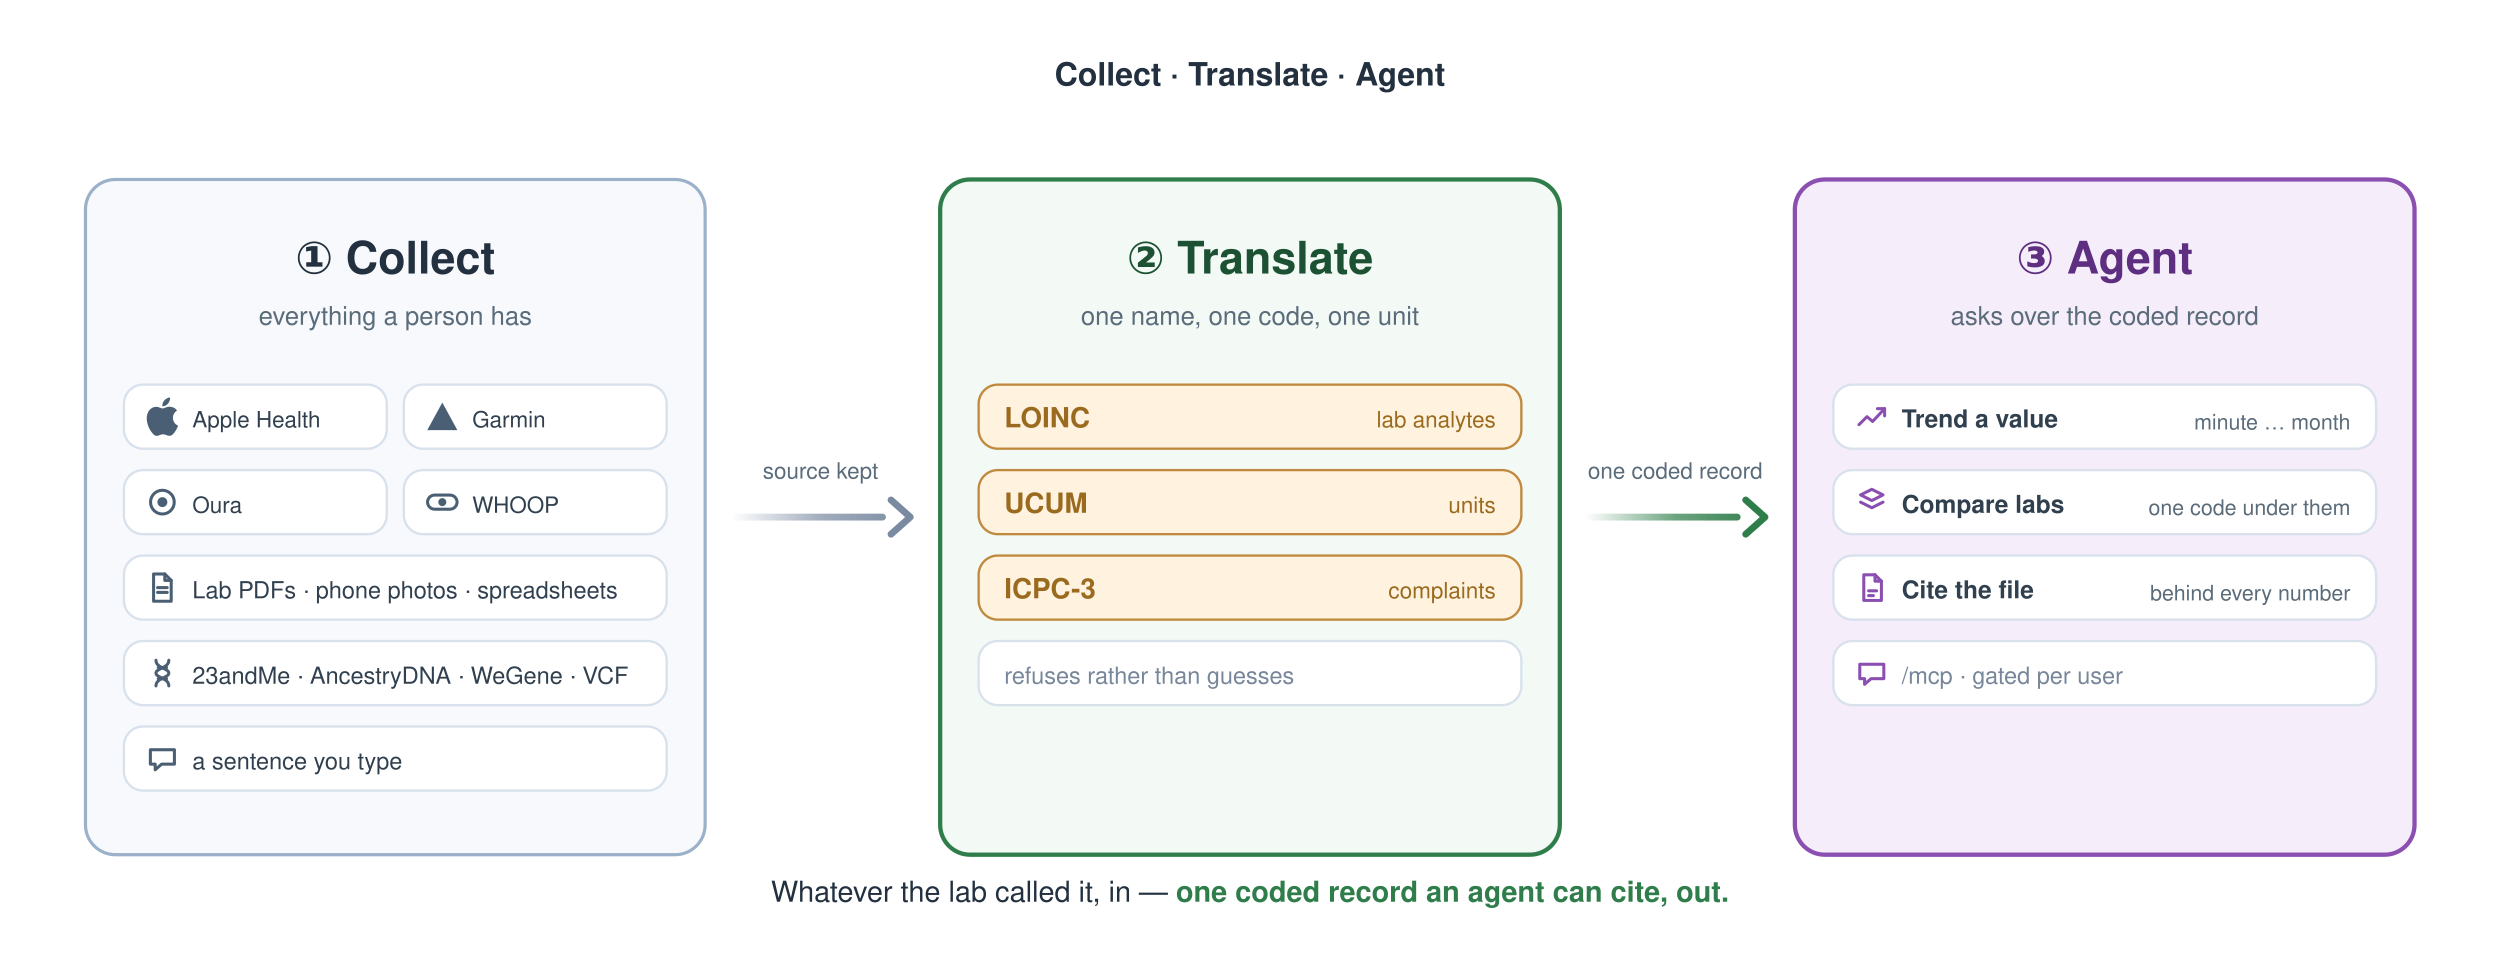
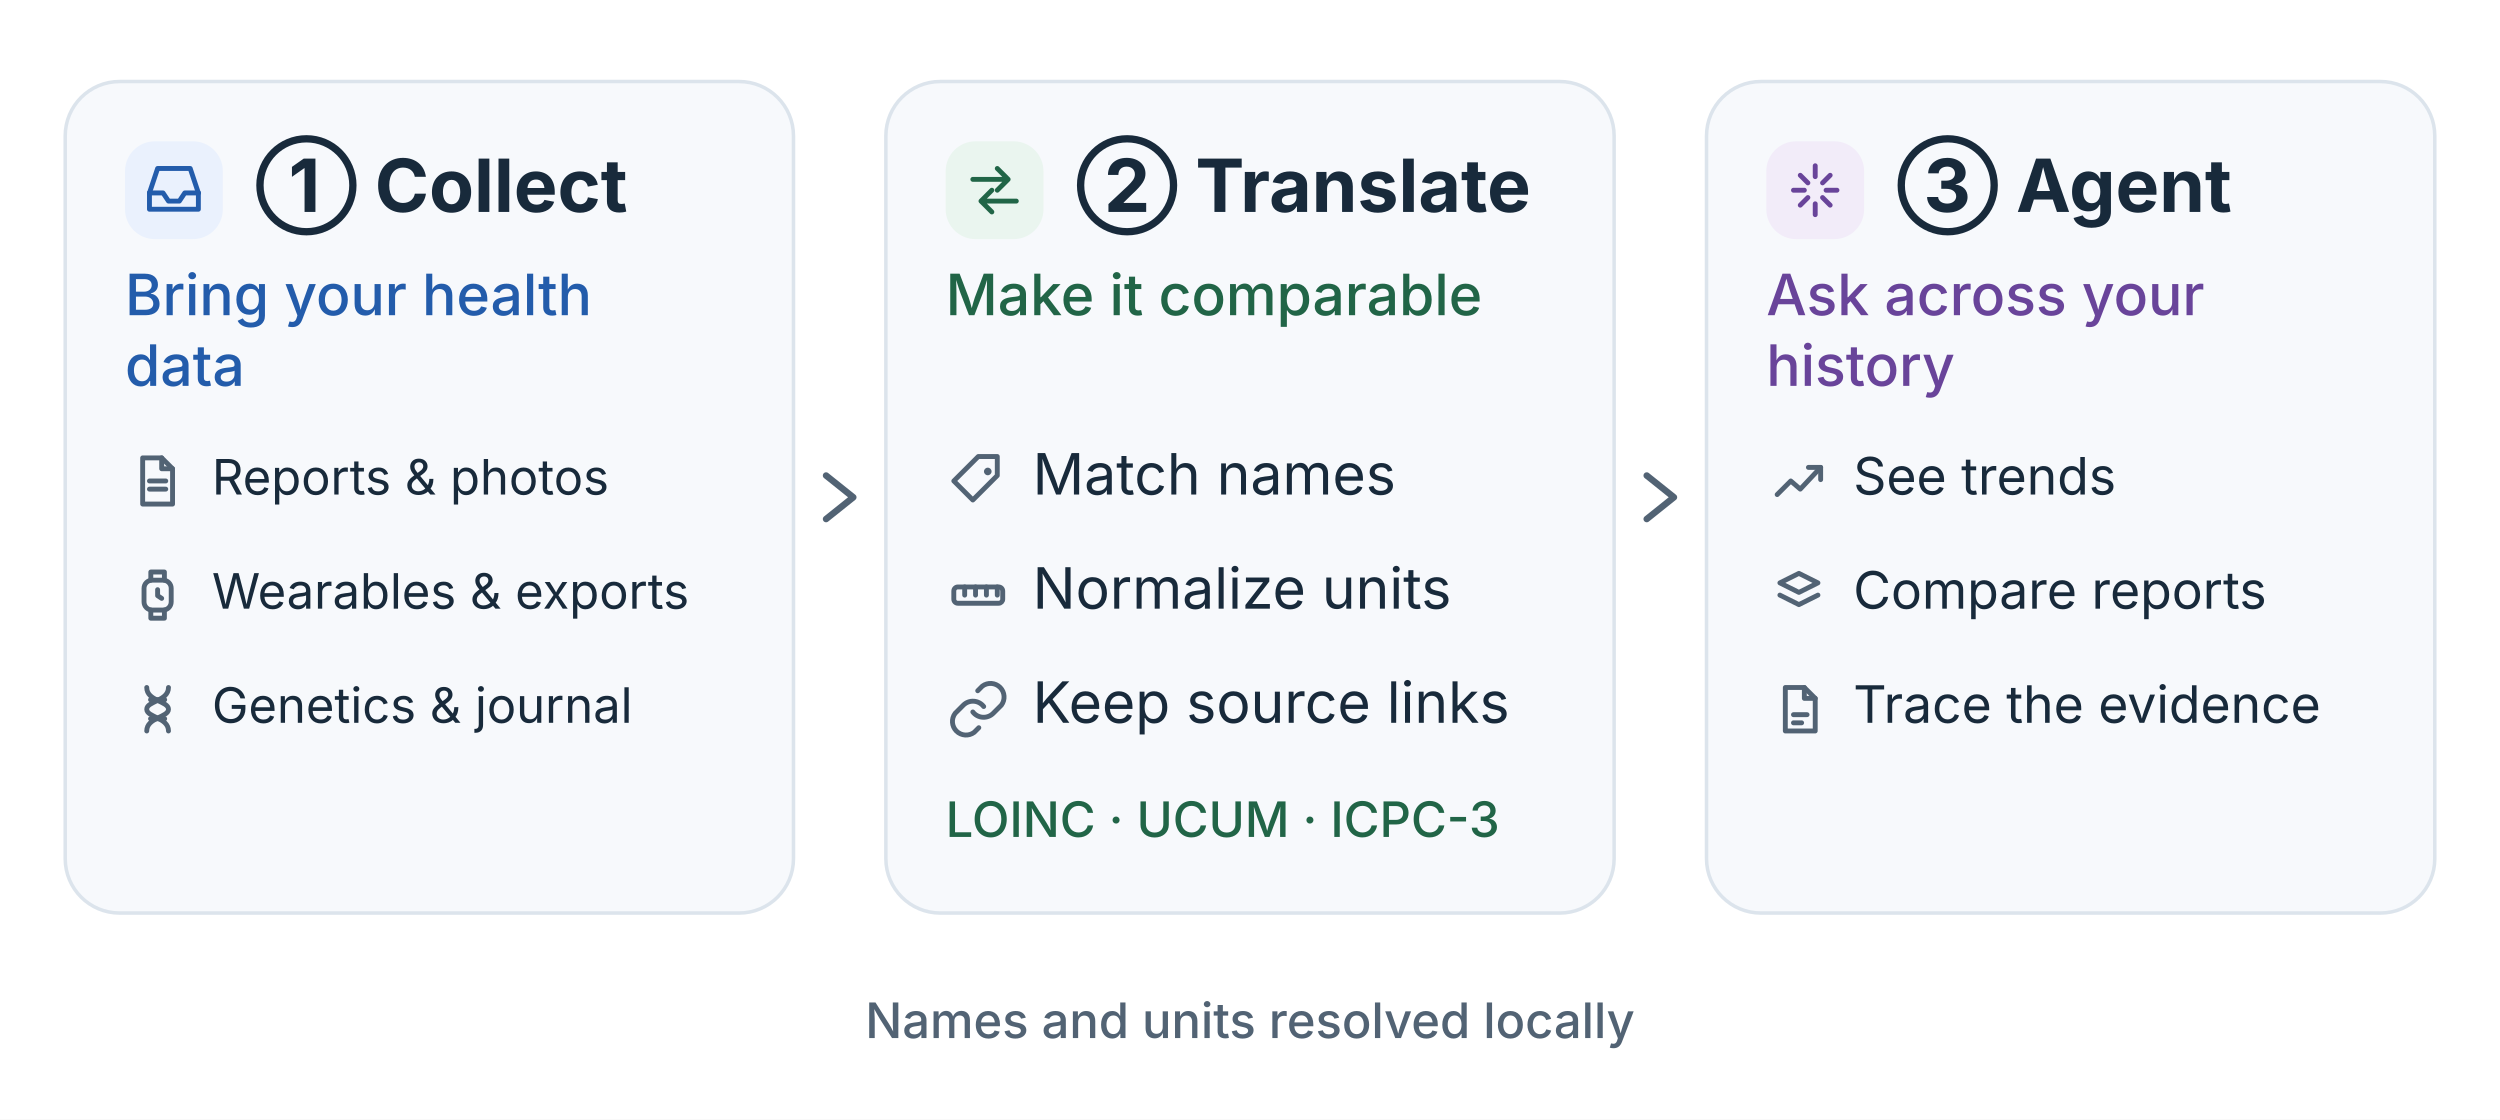
- <svg xmlns="http://www.w3.org/2000/svg" viewBox="0 0 1170 446" width="1170" height="446" font-family="Helvetica, Arial, sans-serif" role="img" aria-label="Collect, Translate, Agent: three stages, left to right">
-   <rect width="1170" height="446" fill="#ffffff" />
-   <text x="585" y="40" text-anchor="middle" font-size="15" font-weight="bold" fill="#22303f">Collect · Translate · Agent</text>
-   <rect x="40" y="84" width="290" height="316" rx="14" fill="#f7f9fc" stroke="#9bb1c9" stroke-width="1.5" />
-   <text x="185" y="128" text-anchor="middle" font-size="21" font-weight="bold" fill="#22303f">① Collect</text>
-   <text x="185" y="152" text-anchor="middle" font-size="12" font-weight="normal" fill="#5a6b7a">everything a person has</text>
-   <rect x="58.0" y="180" width="123.0" height="30" rx="9" fill="#ffffff" stroke="#d8e1ec" stroke-width="1.1" />
-   <g transform="translate(67.0,186) scale(0.75)" fill="none" stroke="#4a5f74" stroke-width="1.9" stroke-linecap="round" stroke-linejoin="round">
-     <path fill="#4a5f74" stroke="none" d="M12.152 6.896c-.948 0-2.415-1.078-3.96-1.04-2.04.027-3.91 1.183-4.961 3.014-2.117 3.675-.546 9.103 1.519 12.09 1.013 1.454 2.208 3.09 3.792 3.039 1.52-.065 2.09-.987 3.935-.987 1.831 0 2.35.987 3.96.948 1.637-.026 2.676-1.48 3.676-2.948 1.156-1.688 1.636-3.325 1.662-3.415-.039-.013-3.182-1.221-3.22-4.857-.026-3.04 2.48-4.494 2.597-4.559-1.429-2.09-3.623-2.324-4.39-2.376-2-.156-3.675 1.09-4.61 1.09zM15.53 3.83c.843-1.012 1.4-2.427 1.245-3.83-1.207.052-2.662.805-3.532 1.818-.78.896-1.454 2.338-1.273 3.714 1.338.104 2.715-.688 3.559-1.701" />
+ <svg xmlns="http://www.w3.org/2000/svg" width="920" height="412" viewBox="0 0 920 412" role="img" aria-labelledby="title description" font-family="'Inter', 'Helvetica Neue', Arial, 'PingFang SC', 'Microsoft YaHei', sans-serif">
+   <rect width="920" height="412" fill="#FFFFFF" />
+   <rect x="24" y="30" width="268" height="306" rx="20" fill="#F7F9FC" stroke="#DCE4EC" stroke-width="1.3" />
+   <rect x="46" y="52" width="36" height="36" rx="11" fill="#EAF1FD" />
+   <g transform="translate(52 58) scale(1)" fill="none" stroke="#235CAB" stroke-width="1.8" stroke-linecap="round" stroke-linejoin="round">
+     <path d="M3 13h5l2 3h4l2-3h5" />
+     <path d="M3 13 6 4h12l3 9" />
+     <path d="M3 13v6h18v-6" />
  </g>
-   <text x="90.0" y="200" text-anchor="start" font-size="10.5" font-weight="normal" fill="#31404f">Apple Health</text>
-   <rect x="189.0" y="180" width="123.0" height="30" rx="9" fill="#ffffff" stroke="#d8e1ec" stroke-width="1.1" />
-   <g transform="translate(198.0,186) scale(0.75)" fill="none" stroke="#4a5f74" stroke-width="1.9" stroke-linecap="round" stroke-linejoin="round">
-     <path fill="#4a5f74" stroke="none" d="M12 3.2 L21.4 20.4 H2.6 Z" />
-   </g>
-   <text x="221.0" y="200" text-anchor="start" font-size="10.5" font-weight="normal" fill="#31404f">Garmin</text>
-   <rect x="58.0" y="220" width="123.0" height="30" rx="9" fill="#ffffff" stroke="#d8e1ec" stroke-width="1.1" />
-   <g transform="translate(67.0,226) scale(0.75)" fill="none" stroke="#4a5f74" stroke-width="1.9" stroke-linecap="round" stroke-linejoin="round">
-     <circle cx="12" cy="12" r="7.4" />
-     <circle cx="12" cy="12" r="3.1" fill="#4a5f74" stroke="none" />
-   </g>
-   <text x="90.0" y="240" text-anchor="start" font-size="10.5" font-weight="normal" fill="#31404f">Oura</text>
-   <rect x="189.0" y="220" width="123.0" height="30" rx="9" fill="#ffffff" stroke="#d8e1ec" stroke-width="1.1" />
-   <g transform="translate(198.0,226) scale(0.75)" fill="none" stroke="#4a5f74" stroke-width="1.9" stroke-linecap="round" stroke-linejoin="round">
-     <rect x="2.8" y="7.6" width="18.4" height="8.8" rx="4.4" />
-     <circle cx="12" cy="12" r="2.5" fill="#4a5f74" stroke="none" />
-   </g>
-   <text x="221.0" y="240" text-anchor="start" font-size="10.5" font-weight="normal" fill="#31404f">WHOOP</text>
-   <rect x="58" y="260" width="254" height="30" rx="9" fill="#ffffff" stroke="#d8e1ec" stroke-width="1.1" />
-   <g transform="translate(67,266) scale(0.75)" fill="none" stroke="#4a5f74" stroke-width="1.9" stroke-linecap="round" stroke-linejoin="round">
+   <text x="94" y="78" font-size="27" font-weight="700" fill="#182A3B" text-anchor="start">① Collect</text>
+   <text x="46" y="116" font-size="21" font-weight="500" fill="#235CAB" text-anchor="start">Bring your health</text>
+   <text x="46" y="142" font-size="21" font-weight="500" fill="#235CAB" text-anchor="start">data</text>
+   <g transform="translate(46 165) scale(1)" fill="none" stroke="#526374" stroke-width="1.8" stroke-linecap="round" stroke-linejoin="round">
    <path d="M6.5 3.5h7l4 4v13h-11z" />
    <path d="M13.5 3.5v4h4" />
    <path d="M9 12h6M9 15h6" />
  </g>
-   <text x="90" y="280" text-anchor="start" font-size="11" font-weight="normal" fill="#31404f">Lab PDFs · phone photos · spreadsheets</text>
-   <rect x="58" y="300" width="254" height="30" rx="9" fill="#ffffff" stroke="#d8e1ec" stroke-width="1.1" />
-   <g transform="translate(67,306) scale(0.75)" fill="none" stroke="#4a5f74" stroke-width="1.9" stroke-linecap="round" stroke-linejoin="round">
+   <text x="78" y="182" font-size="18" font-weight="400" fill="#182A3B" text-anchor="start">Reports &amp; photos</text>
+   <g transform="translate(46 207) scale(1)" fill="none" stroke="#526374" stroke-width="1.8" stroke-linecap="round" stroke-linejoin="round">
+     <rect x="7" y="6.5" width="10" height="11" rx="3" />
+     <path d="M9.5 6.5V3.5h5v3M9.5 17.5v3h5v-3" />
+     <path d="M12 10v2.2l1.5 1" />
+   </g>
+   <text x="78" y="224" font-size="18" font-weight="400" fill="#182A3B" text-anchor="start">Wearables &amp; exports</text>
+   <g transform="translate(46 249) scale(1)" fill="none" stroke="#526374" stroke-width="1.8" stroke-linecap="round" stroke-linejoin="round">
    <path d="M8 4c0 5 8 5 8 8s-8 3-8 8" />
    <path d="M16 4c0 5-8 5-8 8s8 3 8 8" />
    <path d="M9.4 8.5h5.2M9.4 15.5h5.2" />
  </g>
-   <text x="90" y="320" text-anchor="start" font-size="11" font-weight="normal" fill="#31404f">23andMe · AncestryDNA · WeGene · VCF</text>
-   <rect x="58" y="340" width="254" height="30" rx="9" fill="#ffffff" stroke="#d8e1ec" stroke-width="1.1" />
-   <g transform="translate(67,346) scale(0.75)" fill="none" stroke="#4a5f74" stroke-width="1.9" stroke-linecap="round" stroke-linejoin="round">
-     <path d="M4.5 6.5h15v9h-8l-4 3.5v-3.5h-3z" />
+   <text x="78" y="266" font-size="18" font-weight="400" fill="#182A3B" text-anchor="start">Genetics &amp; journal</text>
+   <rect x="326" y="30" width="268" height="306" rx="20" fill="#F7F9FC" stroke="#DCE4EC" stroke-width="1.3" />
+   <rect x="348" y="52" width="36" height="36" rx="11" fill="#EAF5EF" />
+   <g transform="translate(354 58) scale(1)" fill="none" stroke="#216547" stroke-width="1.8" stroke-linecap="round" stroke-linejoin="round">
+     <path d="M4 8h13M13 4l4 4-4 4" />
+     <path d="M20 16H7M11 12l-4 4 4 4" />
  </g>
-   <text x="90" y="360" text-anchor="start" font-size="11" font-weight="normal" fill="#31404f">a sentence you type</text>
-   <rect x="440" y="84" width="290" height="316" rx="14" fill="#f3faf5" stroke="#2f7d4a" stroke-width="2" />
-   <text x="585" y="128" text-anchor="middle" font-size="21" font-weight="bold" fill="#1c5233">② Translate</text>
-   <text x="585" y="152" text-anchor="middle" font-size="12" font-weight="normal" fill="#5a6b7a">one name, one code, one unit</text>
-   <rect x="458" y="180" width="254" height="30" rx="9" fill="#fff3e0" stroke="#c08a3e" stroke-width="1.1" />
-   <text x="470" y="200" text-anchor="start" font-size="13" font-weight="bold" fill="#9a6a1e">LOINC</text>
-   <text x="700" y="200" text-anchor="end" font-size="10.5" font-weight="normal" fill="#9a6a1e">lab analytes</text>
-   <rect x="458" y="220" width="254" height="30" rx="9" fill="#fff3e0" stroke="#c08a3e" stroke-width="1.1" />
-   <text x="470" y="240" text-anchor="start" font-size="13" font-weight="bold" fill="#9a6a1e">UCUM</text>
-   <text x="700" y="240" text-anchor="end" font-size="10.5" font-weight="normal" fill="#9a6a1e">units</text>
-   <rect x="458" y="260" width="254" height="30" rx="9" fill="#fff3e0" stroke="#c08a3e" stroke-width="1.1" />
-   <text x="470" y="280" text-anchor="start" font-size="13" font-weight="bold" fill="#9a6a1e">ICPC-3</text>
-   <text x="700" y="280" text-anchor="end" font-size="10.5" font-weight="normal" fill="#9a6a1e">complaints</text>
-   <rect x="458" y="300" width="254" height="30" rx="9" fill="#ffffff" stroke="#d8e1ec" stroke-width="1.1" />
-   <text x="470" y="320" text-anchor="start" font-size="11" font-weight="normal" fill="#77869a">refuses rather than guesses</text>
-   <rect x="840" y="84" width="290" height="316" rx="14" fill="#f6edfa" stroke="#8a4fb0" stroke-width="2" />
-   <text x="985" y="128" text-anchor="middle" font-size="21" font-weight="bold" fill="#5e2e80">③ Agent</text>
-   <text x="985" y="152" text-anchor="middle" font-size="12" font-weight="normal" fill="#5a6b7a">asks over the coded record</text>
-   <rect x="858" y="180" width="254" height="30" rx="9" fill="#ffffff" stroke="#d8e1ec" stroke-width="1.1" />
-   <g transform="translate(867,186) scale(0.75)" fill="none" stroke="#8a4fb0" stroke-width="1.9" stroke-linecap="round" stroke-linejoin="round">
+   <text x="396" y="78" font-size="27" font-weight="700" fill="#182A3B" text-anchor="start">② Translate</text>
+   <text x="348" y="116" font-size="21" font-weight="500" fill="#216547" text-anchor="start">Make it comparable</text>
+   <g transform="translate(348 165) scale(1)" fill="none" stroke="#526374" stroke-width="1.8" stroke-linecap="round" stroke-linejoin="round">
+     <path d="M3 12 12 3h7v7l-9 9z" />
+     <circle cx="15.5" cy="8.5" r="1.4" fill="#526374" stroke="none" />
+   </g>
+   <text x="380" y="182" font-size="21" font-weight="400" fill="#182A3B" text-anchor="start">Match names</text>
+   <g transform="translate(348 207) scale(1)" fill="none" stroke="#526374" stroke-width="1.8" stroke-linecap="round" stroke-linejoin="round">
+     <rect x="3" y="9" width="18" height="6" rx="1.5" />
+     <path d="M7 9v3M11 9v3M15 9v3M19 9v3" />
+   </g>
+   <text x="380" y="224" font-size="21" font-weight="400" fill="#182A3B" text-anchor="start">Normalize units</text>
+   <g transform="translate(348 249) scale(1)" fill="none" stroke="#526374" stroke-width="1.8" stroke-linecap="round" stroke-linejoin="round">
+     <path d="M10 13a5 5 0 0 0 7.5.5l3-3a5 5 0 0 0-7-7l-1.7 1.7" />
+     <path d="M14 11a5 5 0 0 0-7.5-.5l-3 3a5 5 0 0 0 7 7l1.7-1.7" />
+   </g>
+   <text x="380" y="266" font-size="21" font-weight="400" fill="#182A3B" text-anchor="start">Keep source links</text>
+   <text x="348" y="308" font-size="18" font-weight="500" fill="#216547" text-anchor="start">LOINC · UCUM · ICPC-3</text>
+   <rect x="628" y="30" width="268" height="306" rx="20" fill="#F7F9FC" stroke="#DCE4EC" stroke-width="1.3" />
+   <rect x="650" y="52" width="36" height="36" rx="11" fill="#F2ECF9" />
+   <g transform="translate(656 58) scale(1)" fill="none" stroke="#69449A" stroke-width="1.8" stroke-linecap="round" stroke-linejoin="round">
+     <path d="M12 3v4M12 17v4M4 12h4M16 12h4" />
+     <path d="M6.5 6.5l2.8 2.8M14.7 14.7l2.8 2.8M17.5 6.5l-2.8 2.8M9.3 14.7l-2.8 2.8" />
+   </g>
+   <text x="698" y="78" font-size="27" font-weight="700" fill="#182A3B" text-anchor="start">③ Agent</text>
+   <text x="650" y="116" font-size="21" font-weight="500" fill="#69449A" text-anchor="start">Ask across your</text>
+   <text x="650" y="142" font-size="21" font-weight="500" fill="#69449A" text-anchor="start">history</text>
+   <g transform="translate(650 165) scale(1)" fill="none" stroke="#526374" stroke-width="1.8" stroke-linecap="round" stroke-linejoin="round">
    <path d="M4 17l5-5 3.5 3L20 7" />
    <path d="M15.5 7H20v4.5" />
  </g>
-   <text x="890" y="200" text-anchor="start" font-size="11.5" font-weight="bold" fill="#31404f">Trend a value</text>
-   <text x="1100" y="201" text-anchor="end" font-size="10" font-weight="normal" fill="#5a6b7a">minute … month</text>
-   <rect x="858" y="220" width="254" height="30" rx="9" fill="#ffffff" stroke="#d8e1ec" stroke-width="1.1" />
-   <g transform="translate(867,226) scale(0.75)" fill="none" stroke="#8a4fb0" stroke-width="1.9" stroke-linecap="round" stroke-linejoin="round">
+   <text x="682" y="182" font-size="19" font-weight="400" fill="#182A3B" text-anchor="start">See trends</text>
+   <g transform="translate(650 207) scale(1)" fill="none" stroke="#526374" stroke-width="1.8" stroke-linecap="round" stroke-linejoin="round">
    <path d="M12 4l7 3.5-7 3.5-7-3.5z" />
    <path d="M5 12l7 3.5 7-3.5" />
  </g>
-   <text x="890" y="240" text-anchor="start" font-size="11.5" font-weight="bold" fill="#31404f">Compare labs</text>
-   <text x="1100" y="241" text-anchor="end" font-size="10" font-weight="normal" fill="#5a6b7a">one code under them</text>
-   <rect x="858" y="260" width="254" height="30" rx="9" fill="#ffffff" stroke="#d8e1ec" stroke-width="1.1" />
-   <g transform="translate(867,266) scale(0.75)" fill="none" stroke="#8a4fb0" stroke-width="1.9" stroke-linecap="round" stroke-linejoin="round">
+   <text x="682" y="224" font-size="19" font-weight="400" fill="#182A3B" text-anchor="start">Compare reports</text>
+   <g transform="translate(650 249) scale(1)" fill="none" stroke="#526374" stroke-width="1.8" stroke-linecap="round" stroke-linejoin="round">
    <path d="M7 4h7l4 4v12H7z" />
    <path d="M14 4v4h4" />
    <path d="M10 14h5M10 17h3" />
  </g>
-   <text x="890" y="280" text-anchor="start" font-size="11.5" font-weight="bold" fill="#31404f">Cite the file</text>
-   <text x="1100" y="281" text-anchor="end" font-size="10" font-weight="normal" fill="#5a6b7a">behind every number</text>
-   <rect x="858" y="300" width="254" height="30" rx="9" fill="#ffffff" stroke="#d8e1ec" stroke-width="1.1" />
-   <g transform="translate(867,306) scale(0.75)" fill="none" stroke="#8a4fb0" stroke-width="1.9" stroke-linecap="round" stroke-linejoin="round">
-     <path d="M4.5 6.5h15v9h-8l-4 3.5v-3.5h-3z" />
-   </g>
-   <text x="890" y="320" text-anchor="start" font-size="11" font-weight="normal" fill="#77869a">/mcp  ·  gated per user</text>
-   <linearGradient id="grad-raw" gradientUnits="userSpaceOnUse" x1="342" y1="242" x2="426" y2="242">
-     <stop offset="0" stop-color="#7a8aa0" stop-opacity="0" />
-     <stop offset="0.5" stop-color="#7a8aa0" stop-opacity="0.7" />
-     <stop offset="1" stop-color="#7a8aa0" stop-opacity="1" />
-   </linearGradient>
-   <path d="M342 242 H413" stroke="url(#grad-raw)" stroke-width="3.2" fill="none" stroke-linecap="round" />
-   <path d="M417 234 L426 242 L417 250" fill="none" stroke="#7a8aa0" stroke-width="3.2" stroke-linecap="round" stroke-linejoin="round" />
-   <text x="384.0" y="224" text-anchor="middle" font-size="10.5" font-weight="normal" fill="#5a6b7a">source kept</text>
-   <linearGradient id="grad-std" gradientUnits="userSpaceOnUse" x1="742" y1="242" x2="826" y2="242">
-     <stop offset="0" stop-color="#2f7d4a" stop-opacity="0" />
-     <stop offset="0.5" stop-color="#2f7d4a" stop-opacity="0.7" />
-     <stop offset="1" stop-color="#2f7d4a" stop-opacity="1" />
-   </linearGradient>
-   <path d="M742 242 H813" stroke="url(#grad-std)" stroke-width="3.2" fill="none" stroke-linecap="round" />
-   <path d="M817 234 L826 242 L817 250" fill="none" stroke="#2f7d4a" stroke-width="3.2" stroke-linecap="round" stroke-linejoin="round" />
-   <text x="784.0" y="224" text-anchor="middle" font-size="10.5" font-weight="normal" fill="#5a6b7a">one coded record</text>
-   <text x="585" y="422" text-anchor="middle" font-size="13.5" fill="#22303f">Whatever the lab called it, in — <tspan font-weight="bold" fill="#2f7d4a">one coded record an agent can cite, out.</tspan>
-   </text>
+   <text x="682" y="266" font-size="19" font-weight="400" fill="#182A3B" text-anchor="start">Trace the evidence</text>
+   <path d="M304 175l10 8-10 8" fill="none" stroke="#526374" stroke-width="2.4" stroke-linecap="round" stroke-linejoin="round" />
+   <path d="M606 175l10 8-10 8" fill="none" stroke="#526374" stroke-width="2.4" stroke-linecap="round" stroke-linejoin="round" />
+   <text x="460" y="382" font-size="18" font-weight="500" fill="#526374" text-anchor="middle">Names and units resolved locally</text>
</svg>
